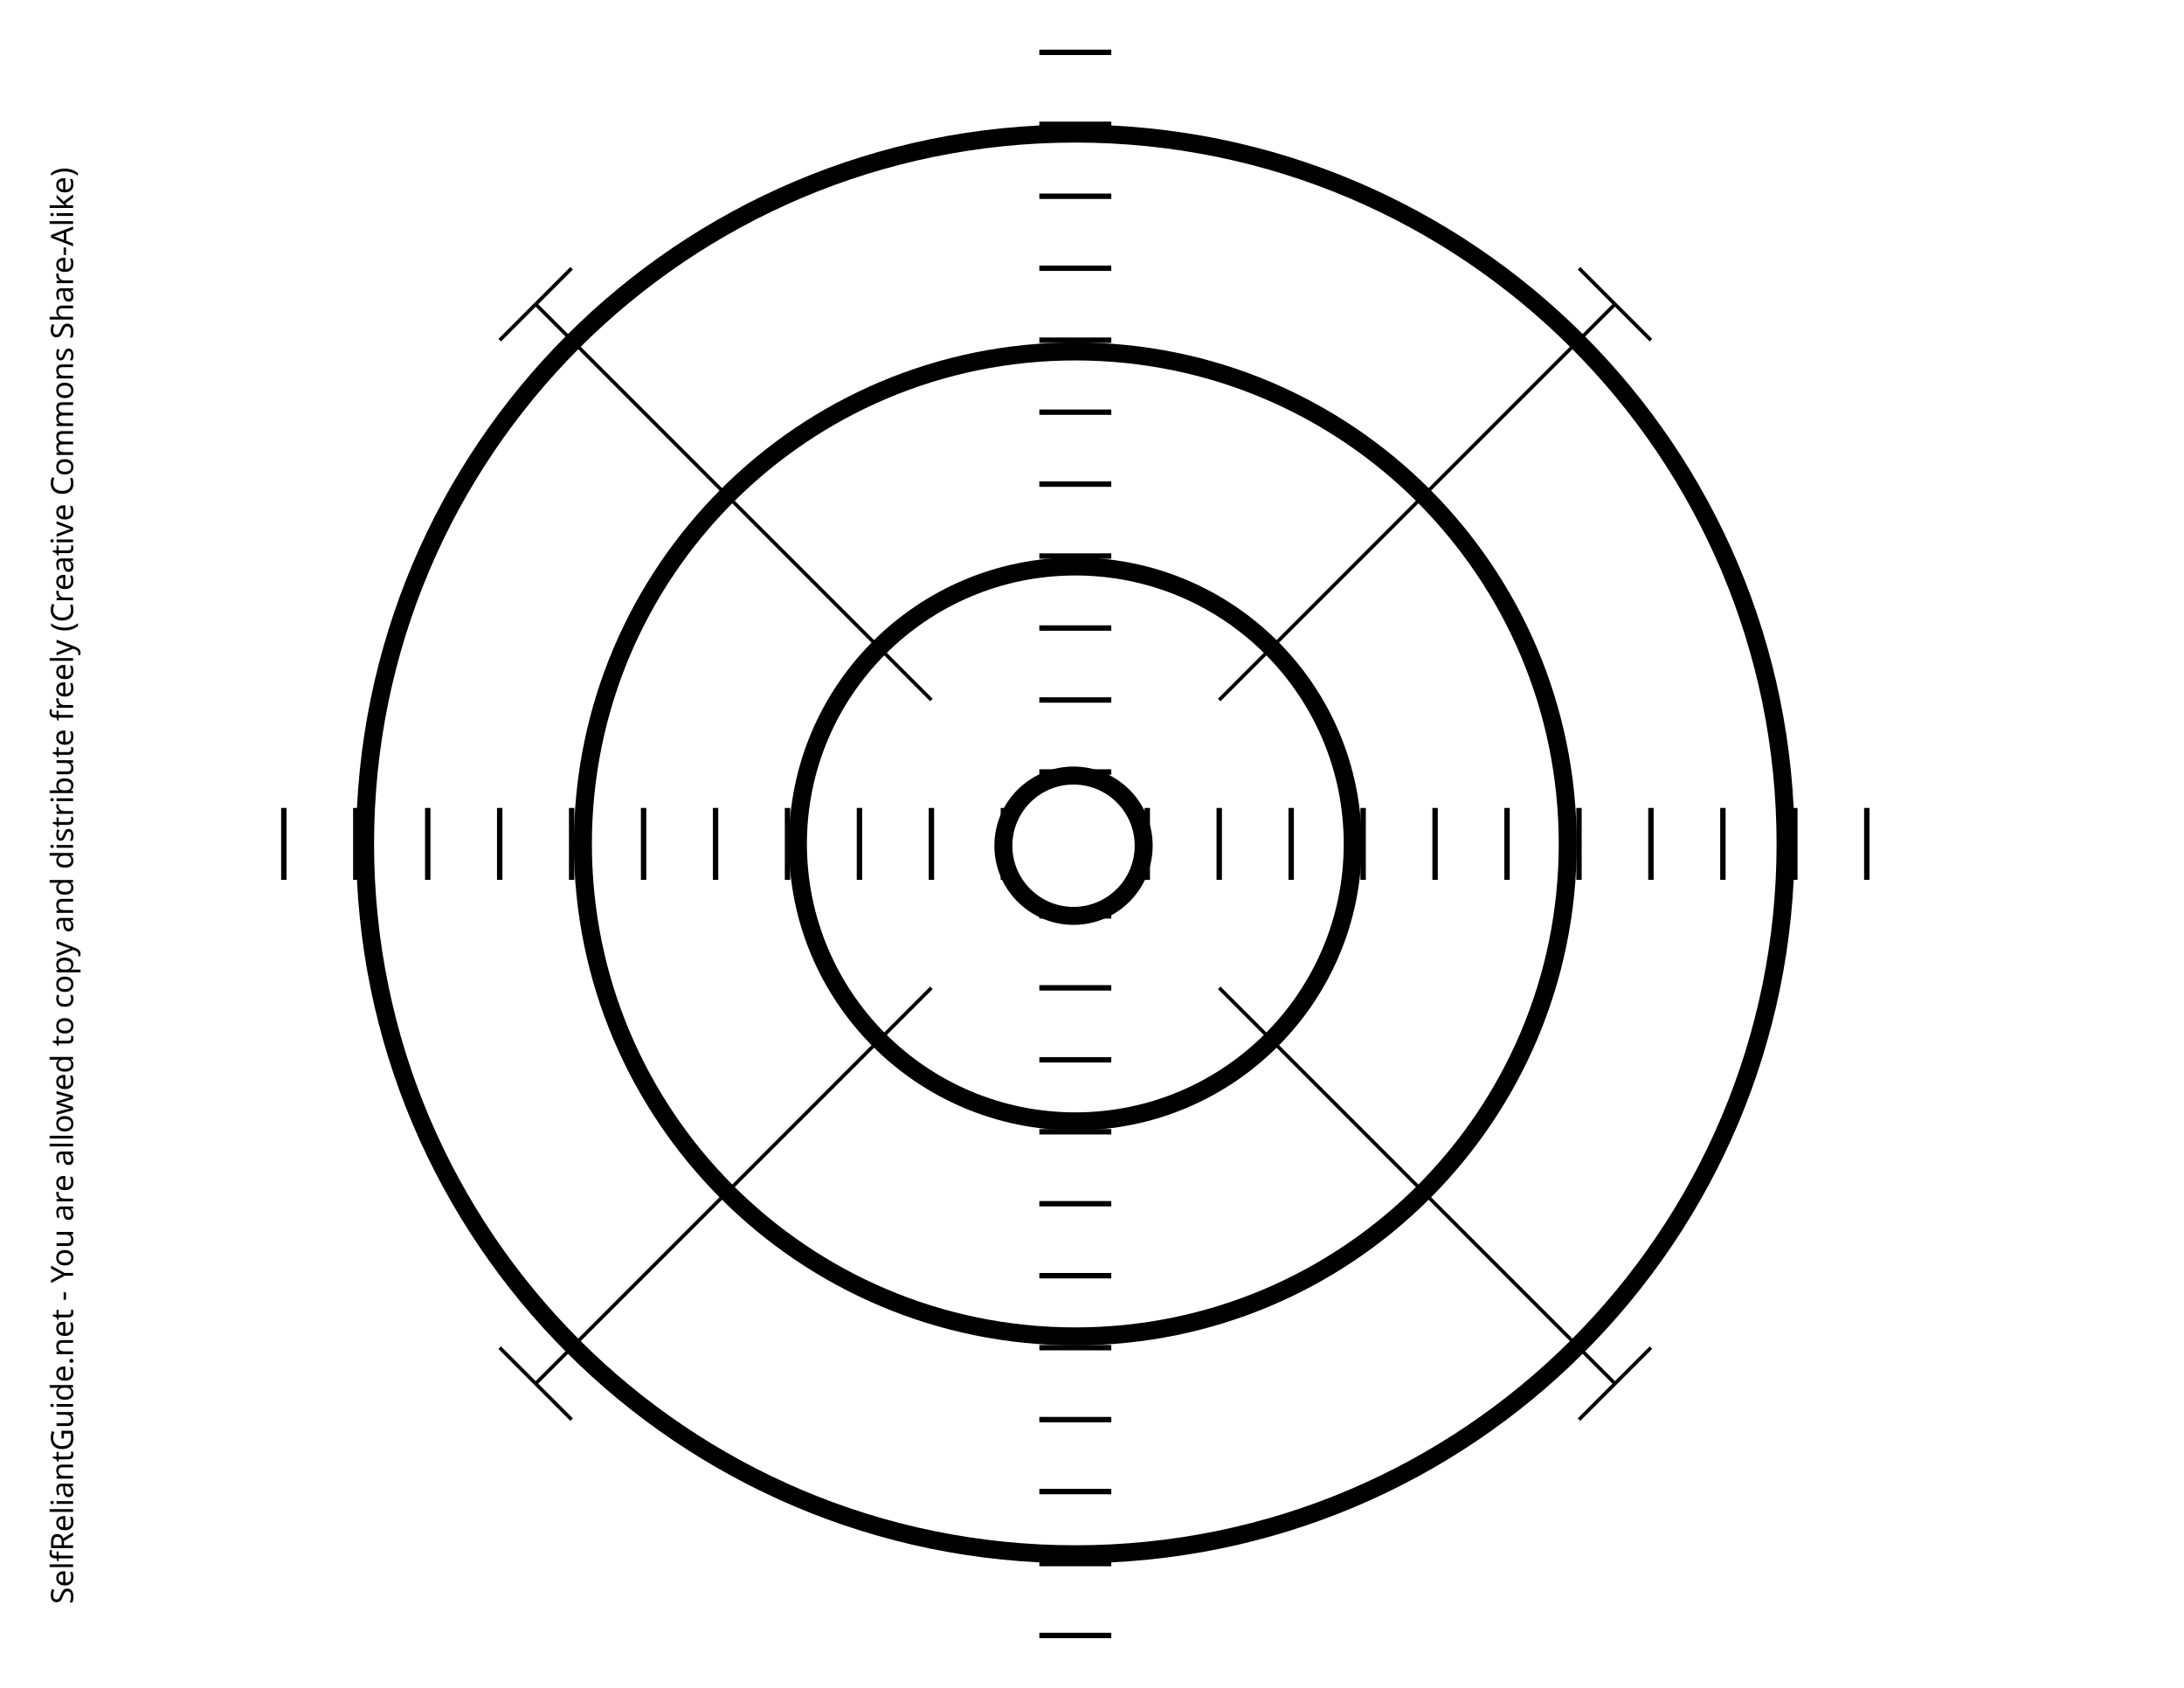
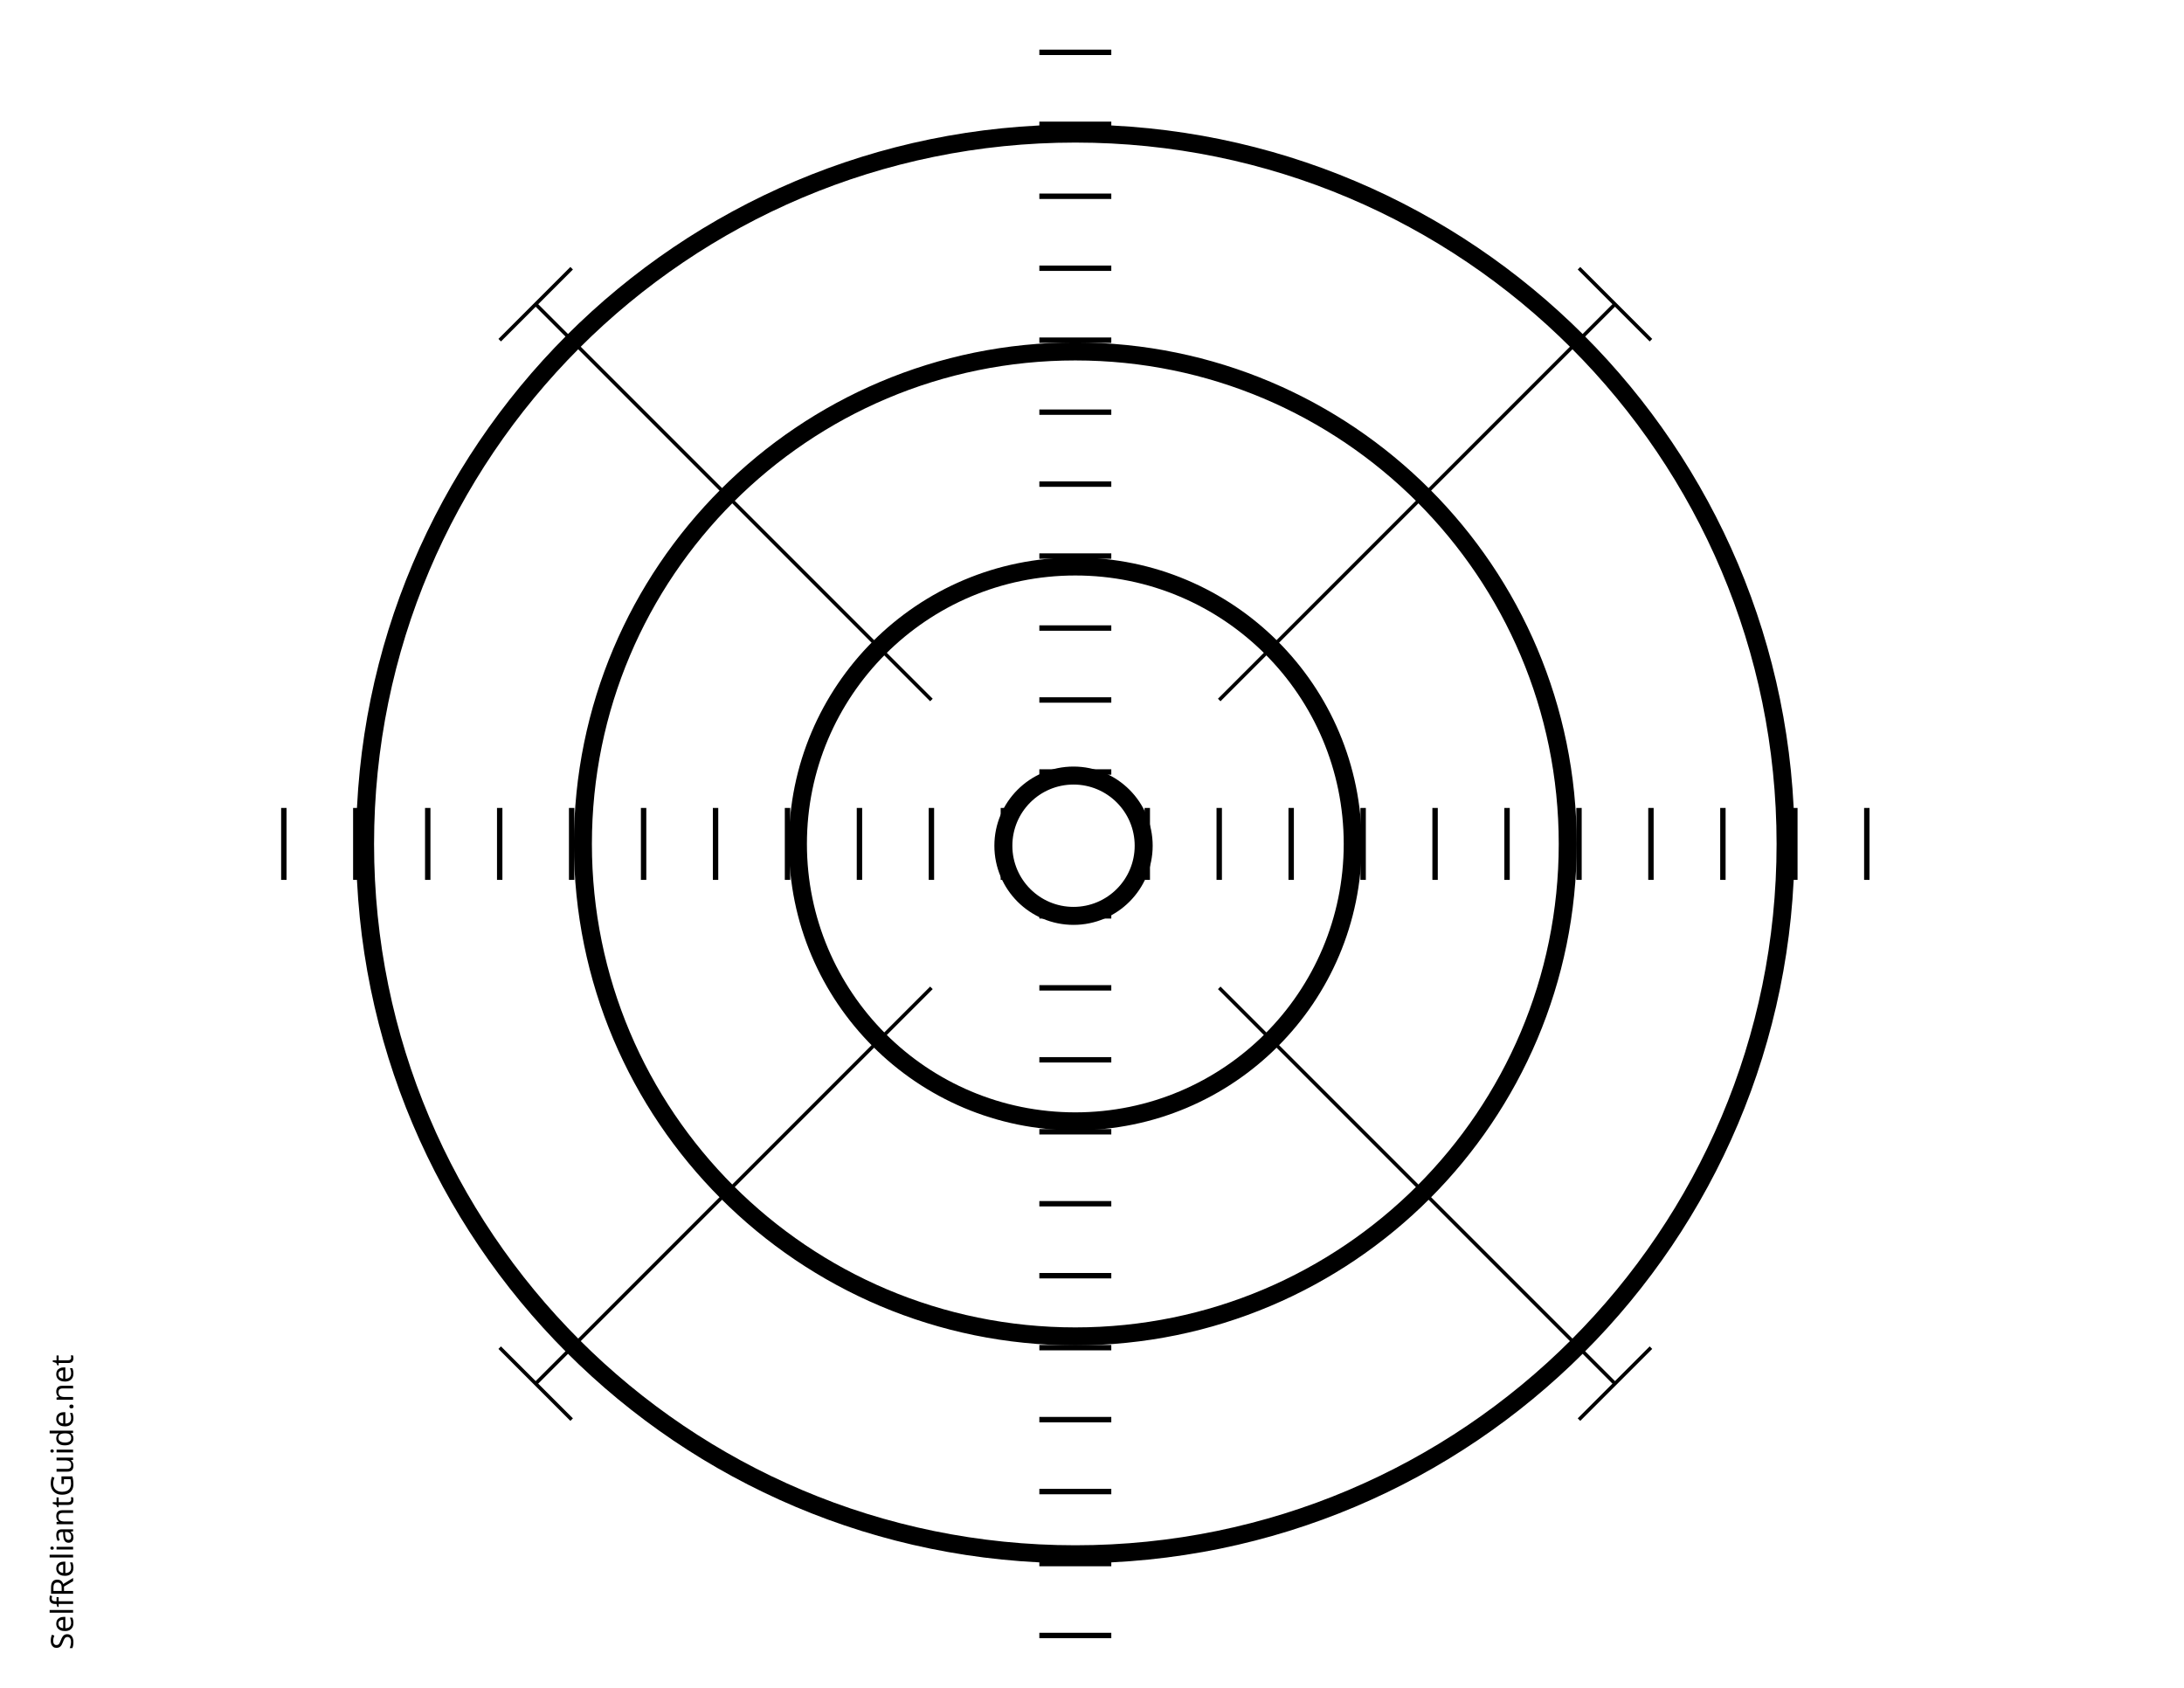
<svg xmlns="http://www.w3.org/2000/svg" width="990" height="765" id="svg2" version="1.1">
  <defs id="defs76" />
  <g id="g7" transform="translate(0,285)">
    <g id="g3276" transform="matrix(1.630804,0,0,1.630804,-34.41731,-297.1546)">
      <g id="g3215">
        <path d="m 310,262 20,0" id="path3191" stroke-miterlimit="4" style="fill:none;stroke:#000000;stroke-width:1.5;stroke-linejoin:round;stroke-miterlimit:4" />
        <path id="path3193" d="m 310,282 20,0" stroke-miterlimit="4" style="fill:none;stroke:#000000;stroke-width:1.5;stroke-linejoin:round;stroke-miterlimit:4" />
        <path d="m 310,302 20,0" id="path3195" stroke-miterlimit="4" style="fill:none;stroke:#000000;stroke-width:1.5;stroke-linejoin:round;stroke-miterlimit:4" />
        <path id="path3197" d="m 310,322 20,0" stroke-miterlimit="4" style="fill:none;stroke:#000000;stroke-width:1.5;stroke-linejoin:round;stroke-miterlimit:4" />
        <path d="m 310,342 20,0" id="path3199" stroke-miterlimit="4" style="fill:none;stroke:#000000;stroke-width:1.5;stroke-linejoin:round;stroke-miterlimit:4" />
        <path id="path3201" d="m 310,362 20,0" stroke-miterlimit="4" style="fill:none;stroke:#000000;stroke-width:1.5;stroke-linejoin:round;stroke-miterlimit:4" />
        <path d="m 310,382 20,0" id="path3203" stroke-miterlimit="4" style="fill:none;stroke:#000000;stroke-width:1.5;stroke-linejoin:round;stroke-miterlimit:4" />
        <path id="path3205" d="m 310,402 20,0" stroke-miterlimit="4" style="fill:none;stroke:#000000;stroke-width:1.5;stroke-linejoin:round;stroke-miterlimit:4" />
        <path d="m 310,422 20,0" id="path3207" stroke-miterlimit="4" style="fill:none;stroke:#000000;stroke-width:1.5;stroke-linejoin:round;stroke-miterlimit:4" />
        <path id="path3209" d="m 310,442 20,0" stroke-miterlimit="4" style="fill:none;stroke:#000000;stroke-width:1.5;stroke-linejoin:round;stroke-miterlimit:4" />
        <path d="m 310,462 20,0" id="path3213" stroke-miterlimit="4" style="fill:none;stroke:#000000;stroke-width:1.5;stroke-linejoin:round;stroke-miterlimit:4" />
      </g>
      <g id="g3228">
        <path id="path3230" d="m 310,222 20,0" stroke-miterlimit="4" style="fill:none;stroke:#000000;stroke-width:1.5;stroke-linejoin:round;stroke-miterlimit:4" />
        <path d="m 310,202 20,0" id="path3232" stroke-miterlimit="4" style="fill:none;stroke:#000000;stroke-width:1.5;stroke-linejoin:round;stroke-miterlimit:4" />
        <path id="path3234" d="m 310,182 20,0" stroke-miterlimit="4" style="fill:none;stroke:#000000;stroke-width:1.5;stroke-linejoin:round;stroke-miterlimit:4" />
        <path d="m 310,162 20,0" id="path3236" stroke-miterlimit="4" style="fill:none;stroke:#000000;stroke-width:1.5;stroke-linejoin:round;stroke-miterlimit:4" />
        <path id="path3238" d="m 310,142 20,0" stroke-miterlimit="4" style="fill:none;stroke:#000000;stroke-width:1.5;stroke-linejoin:round;stroke-miterlimit:4" />
        <path d="m 310,122 20,0" id="path3240" stroke-miterlimit="4" style="fill:none;stroke:#000000;stroke-width:1.5;stroke-linejoin:round;stroke-miterlimit:4" />
        <path id="path3242" d="m 310,102 20,0" stroke-miterlimit="4" style="fill:none;stroke:#000000;stroke-width:1.5;stroke-linejoin:round;stroke-miterlimit:4" />
        <path d="m 310,82 20,0" id="path3244" stroke-miterlimit="4" style="fill:none;stroke:#000000;stroke-width:1.5;stroke-linejoin:round;stroke-miterlimit:4" />
        <path id="path3246" d="m 310,62 20,0" stroke-miterlimit="4" style="fill:none;stroke:#000000;stroke-width:1.5;stroke-linejoin:round;stroke-miterlimit:4" />
        <path d="m 310,42 20,0" id="path3248" stroke-miterlimit="4" style="fill:none;stroke:#000000;stroke-width:1.5;stroke-linejoin:round;stroke-miterlimit:4" />
        <path id="path3250" d="m 310,22 20,0" stroke-miterlimit="4" style="fill:none;stroke:#000000;stroke-width:1.5;stroke-linejoin:round;stroke-miterlimit:4" />
      </g>
    </g>
    <g id="g3302" transform="matrix(1.630804,0,0,1.630804,-34.41731,-297.1546)">
      <g id="g3304">
        <path id="path3306" d="m 300,232 0,20" stroke-miterlimit="4" style="fill:none;stroke:#000000;stroke-width:1.5;stroke-linejoin:round;stroke-miterlimit:4" />
        <path d="m 280,232 0,20" id="path3308" stroke-miterlimit="4" style="fill:none;stroke:#000000;stroke-width:1.5;stroke-linejoin:round;stroke-miterlimit:4" />
        <path id="path3310" d="m 260,232 0,20" stroke-miterlimit="4" style="fill:none;stroke:#000000;stroke-width:1.5;stroke-linejoin:round;stroke-miterlimit:4" />
        <path d="m 240,232 0,20" id="path3312" stroke-miterlimit="4" style="fill:none;stroke:#000000;stroke-width:1.5;stroke-linejoin:round;stroke-miterlimit:4" />
        <path id="path3314" d="m 220,232 0,20" stroke-miterlimit="4" style="fill:none;stroke:#000000;stroke-width:1.5;stroke-linejoin:round;stroke-miterlimit:4" />
        <path d="m 200,232 0,20" id="path3316" stroke-miterlimit="4" style="fill:none;stroke:#000000;stroke-width:1.5;stroke-linejoin:round;stroke-miterlimit:4" />
        <path id="path3318" d="m 180,232 0,20" stroke-miterlimit="4" style="fill:none;stroke:#000000;stroke-width:1.5;stroke-linejoin:round;stroke-miterlimit:4" />
        <path d="m 160,232 0,20" id="path3320" stroke-miterlimit="4" style="fill:none;stroke:#000000;stroke-width:1.5;stroke-linejoin:round;stroke-miterlimit:4" />
        <path id="path3322" d="m 140,232 0,20" stroke-miterlimit="4" style="fill:none;stroke:#000000;stroke-width:1.5;stroke-linejoin:round;stroke-miterlimit:4" />
        <path d="m 120,232 0,20" id="path3324" stroke-miterlimit="4" style="fill:none;stroke:#000000;stroke-width:1.5;stroke-linejoin:round;stroke-miterlimit:4" />
        <path id="path3326" d="m 100,232 0,20" stroke-miterlimit="4" style="fill:none;stroke:#000000;stroke-width:1.5;stroke-linejoin:round;stroke-miterlimit:4" />
      </g>
      <g id="g3328">
        <path d="m 340,232 0,20" id="path3330" stroke-miterlimit="4" style="fill:none;stroke:#000000;stroke-width:1.5;stroke-linejoin:round;stroke-miterlimit:4" />
        <path id="path3332" d="m 360,232 0,20" stroke-miterlimit="4" style="fill:none;stroke:#000000;stroke-width:1.5;stroke-linejoin:round;stroke-miterlimit:4" />
        <path d="m 380,232 0,20" id="path3334" stroke-miterlimit="4" style="fill:none;stroke:#000000;stroke-width:1.5;stroke-linejoin:round;stroke-miterlimit:4" />
        <path id="path3336" d="m 400,232 0,20" stroke-miterlimit="4" style="fill:none;stroke:#000000;stroke-width:1.5;stroke-linejoin:round;stroke-miterlimit:4" />
        <path d="m 420,232 0,20" id="path3338" stroke-miterlimit="4" style="fill:none;stroke:#000000;stroke-width:1.5;stroke-linejoin:round;stroke-miterlimit:4" />
        <path id="path3340" d="m 440,232 0,20" stroke-miterlimit="4" style="fill:none;stroke:#000000;stroke-width:1.5;stroke-linejoin:round;stroke-miterlimit:4" />
        <path d="m 460,232 0,20" id="path3342" stroke-miterlimit="4" style="fill:none;stroke:#000000;stroke-width:1.5;stroke-linejoin:round;stroke-miterlimit:4" />
        <path id="path3344" d="m 480,232 0,20" stroke-miterlimit="4" style="fill:none;stroke:#000000;stroke-width:1.5;stroke-linejoin:round;stroke-miterlimit:4" />
        <path d="m 500,232 0,20" id="path3346" stroke-miterlimit="4" style="fill:none;stroke:#000000;stroke-width:1.5;stroke-linejoin:round;stroke-miterlimit:4" />
        <path id="path3348" d="m 520,232 0,20" stroke-miterlimit="4" style="fill:none;stroke:#000000;stroke-width:1.5;stroke-linejoin:round;stroke-miterlimit:4" />
        <path d="m 540,232 0,20" id="path3350" stroke-miterlimit="4" style="fill:none;stroke:#000000;stroke-width:1.5;stroke-linejoin:round;stroke-miterlimit:4" />
      </g>
    </g>
    <path d="M 422.208,162.732 242.819,342.121" id="path3458" style="fill:none;stroke:#000000;stroke-width:1.631px" />
    <path id="path3460" d="M 422.208,32.268 242.819,-147.121" style="fill:none;stroke:#000000;stroke-width:1.631px" />
    <path d="M 552.672,32.268 732.061,-147.121" id="path3462" style="fill:none;stroke:#000000;stroke-width:1.631px" />
    <path id="path3464" d="M 552.672,162.732 732.061,342.121" style="fill:none;stroke:#000000;stroke-width:1.631px" />
    <path d="m 226.511,-130.813 32.616,-32.616" id="path3466" style="fill:none;stroke:#000000;stroke-width:1.631px" />
    <path d="m 226.511,325.813 32.616,32.616" id="path3468" style="fill:none;stroke:#000000;stroke-width:1.631px" />
    <path d="m 715.753,-163.429 32.616,32.616" id="path3470" style="fill:none;stroke:#000000;stroke-width:1.631px" />
    <path d="m 715.753,358.429 32.616,-32.616" id="path3472" style="fill:none;stroke:#000000;stroke-width:1.631px" />
    <path id="path2387" d="M 861.877,125.417" stroke-miterlimit="4" style="fill:none;stroke:#000000;stroke-width:1.349;stroke-miterlimit:4" />
    <circle id="svg_2" r="77.105" cy="242" cx="320" style="fill:none;stroke:#000000;stroke-width:5" d="m 397.105,242 c 0,42.584 -34.521,77.105 -77.105,77.105 -42.584,0 -77.105,-34.521 -77.105,-77.105 0,-42.584 34.521,-77.105 77.105,-77.105 42.584,0 77.105,34.521 77.105,77.105 z" transform="matrix(1.630804,0,0,1.630804,-34.41731,-297.1546)" />
    <circle id="svg_3" r="19.5" cy="242.5" cx="319.5" style="fill:none;stroke:#000000;stroke-width:5" d="m 339,242.5 c 0,10.77 -8.73,19.5 -19.5,19.5 -10.77,0 -19.5,-8.73 -19.5,-19.5 0,-10.77 8.73,-19.5 19.5,-19.5 10.77,0 19.5,8.73 19.5,19.5 z" transform="matrix(1.630804,0,0,1.630804,-34.41731,-297.1546)" />
    <circle id="svg_4" r="136.871" cy="242" cx="320" style="fill:none;stroke:#000000;stroke-width:5" d="m 456.871,242 c 0,75.592 -61.279,136.871 -136.871,136.871 -75.592,0 -136.871,-61.279 -136.871,-136.871 0,-75.592 61.279,-136.871 136.871,-136.871 75.592,0 136.871,61.279 136.871,136.871 z" transform="matrix(1.630804,0,0,1.630804,-34.41731,-297.1546)" />
    <circle id="svg_5" r="197.422" cy="242" cx="320" style="fill:none;stroke:#000000;stroke-width:5" d="m 517.422,242 c 0,109.033 -88.389,197.422 -197.422,197.422 -109.033,0 -197.422,-88.389 -197.422,-197.422 0,-109.033 88.389,-197.422 197.422,-197.422 109.033,0 197.422,88.389 197.422,197.422 z" transform="matrix(1.630804,0,0,1.630804,-34.41731,-297.1546)" />
-     <text xml:space="preserve" style="font-size:14px;font-style:normal;font-weight:normal;text-align:center;line-height:125%;letter-spacing:0px;word-spacing:0px;writing-mode:lr-tb;text-anchor:middle;fill:#000000;fill-opacity:1;stroke:none;font-family:Sans" x="-107.356" y="33.137" id="text3179" transform="matrix(0,-1,1,0,0,0)">
-       <tspan id="tspan3181" x="-107.356" y="33.137" style="font-size:14px">SelfReliantGuide.net - You are allowed to copy and distribute freely (Creative Commons Share-Alike)</tspan>
+     <text xml:space="preserve" style="font-size:14px;font-style:normal;font-weight:normal;text-align:center;line-height:125%;letter-spacing:0px;word-spacing:0px;writing-mode:lr-tb;text-anchor:middle;fill:#000000;fill-opacity:1;stroke:none;font-family:Sans" x="-386.755" y="33.137" id="text3179" transform="matrix(0,-1,1,0,0,0)">
+       <tspan id="tspan3181" x="-386.755" y="33.137" style="font-size:14px">SelfReliantGuide.net</tspan>
    </text>
  </g>
</svg>
